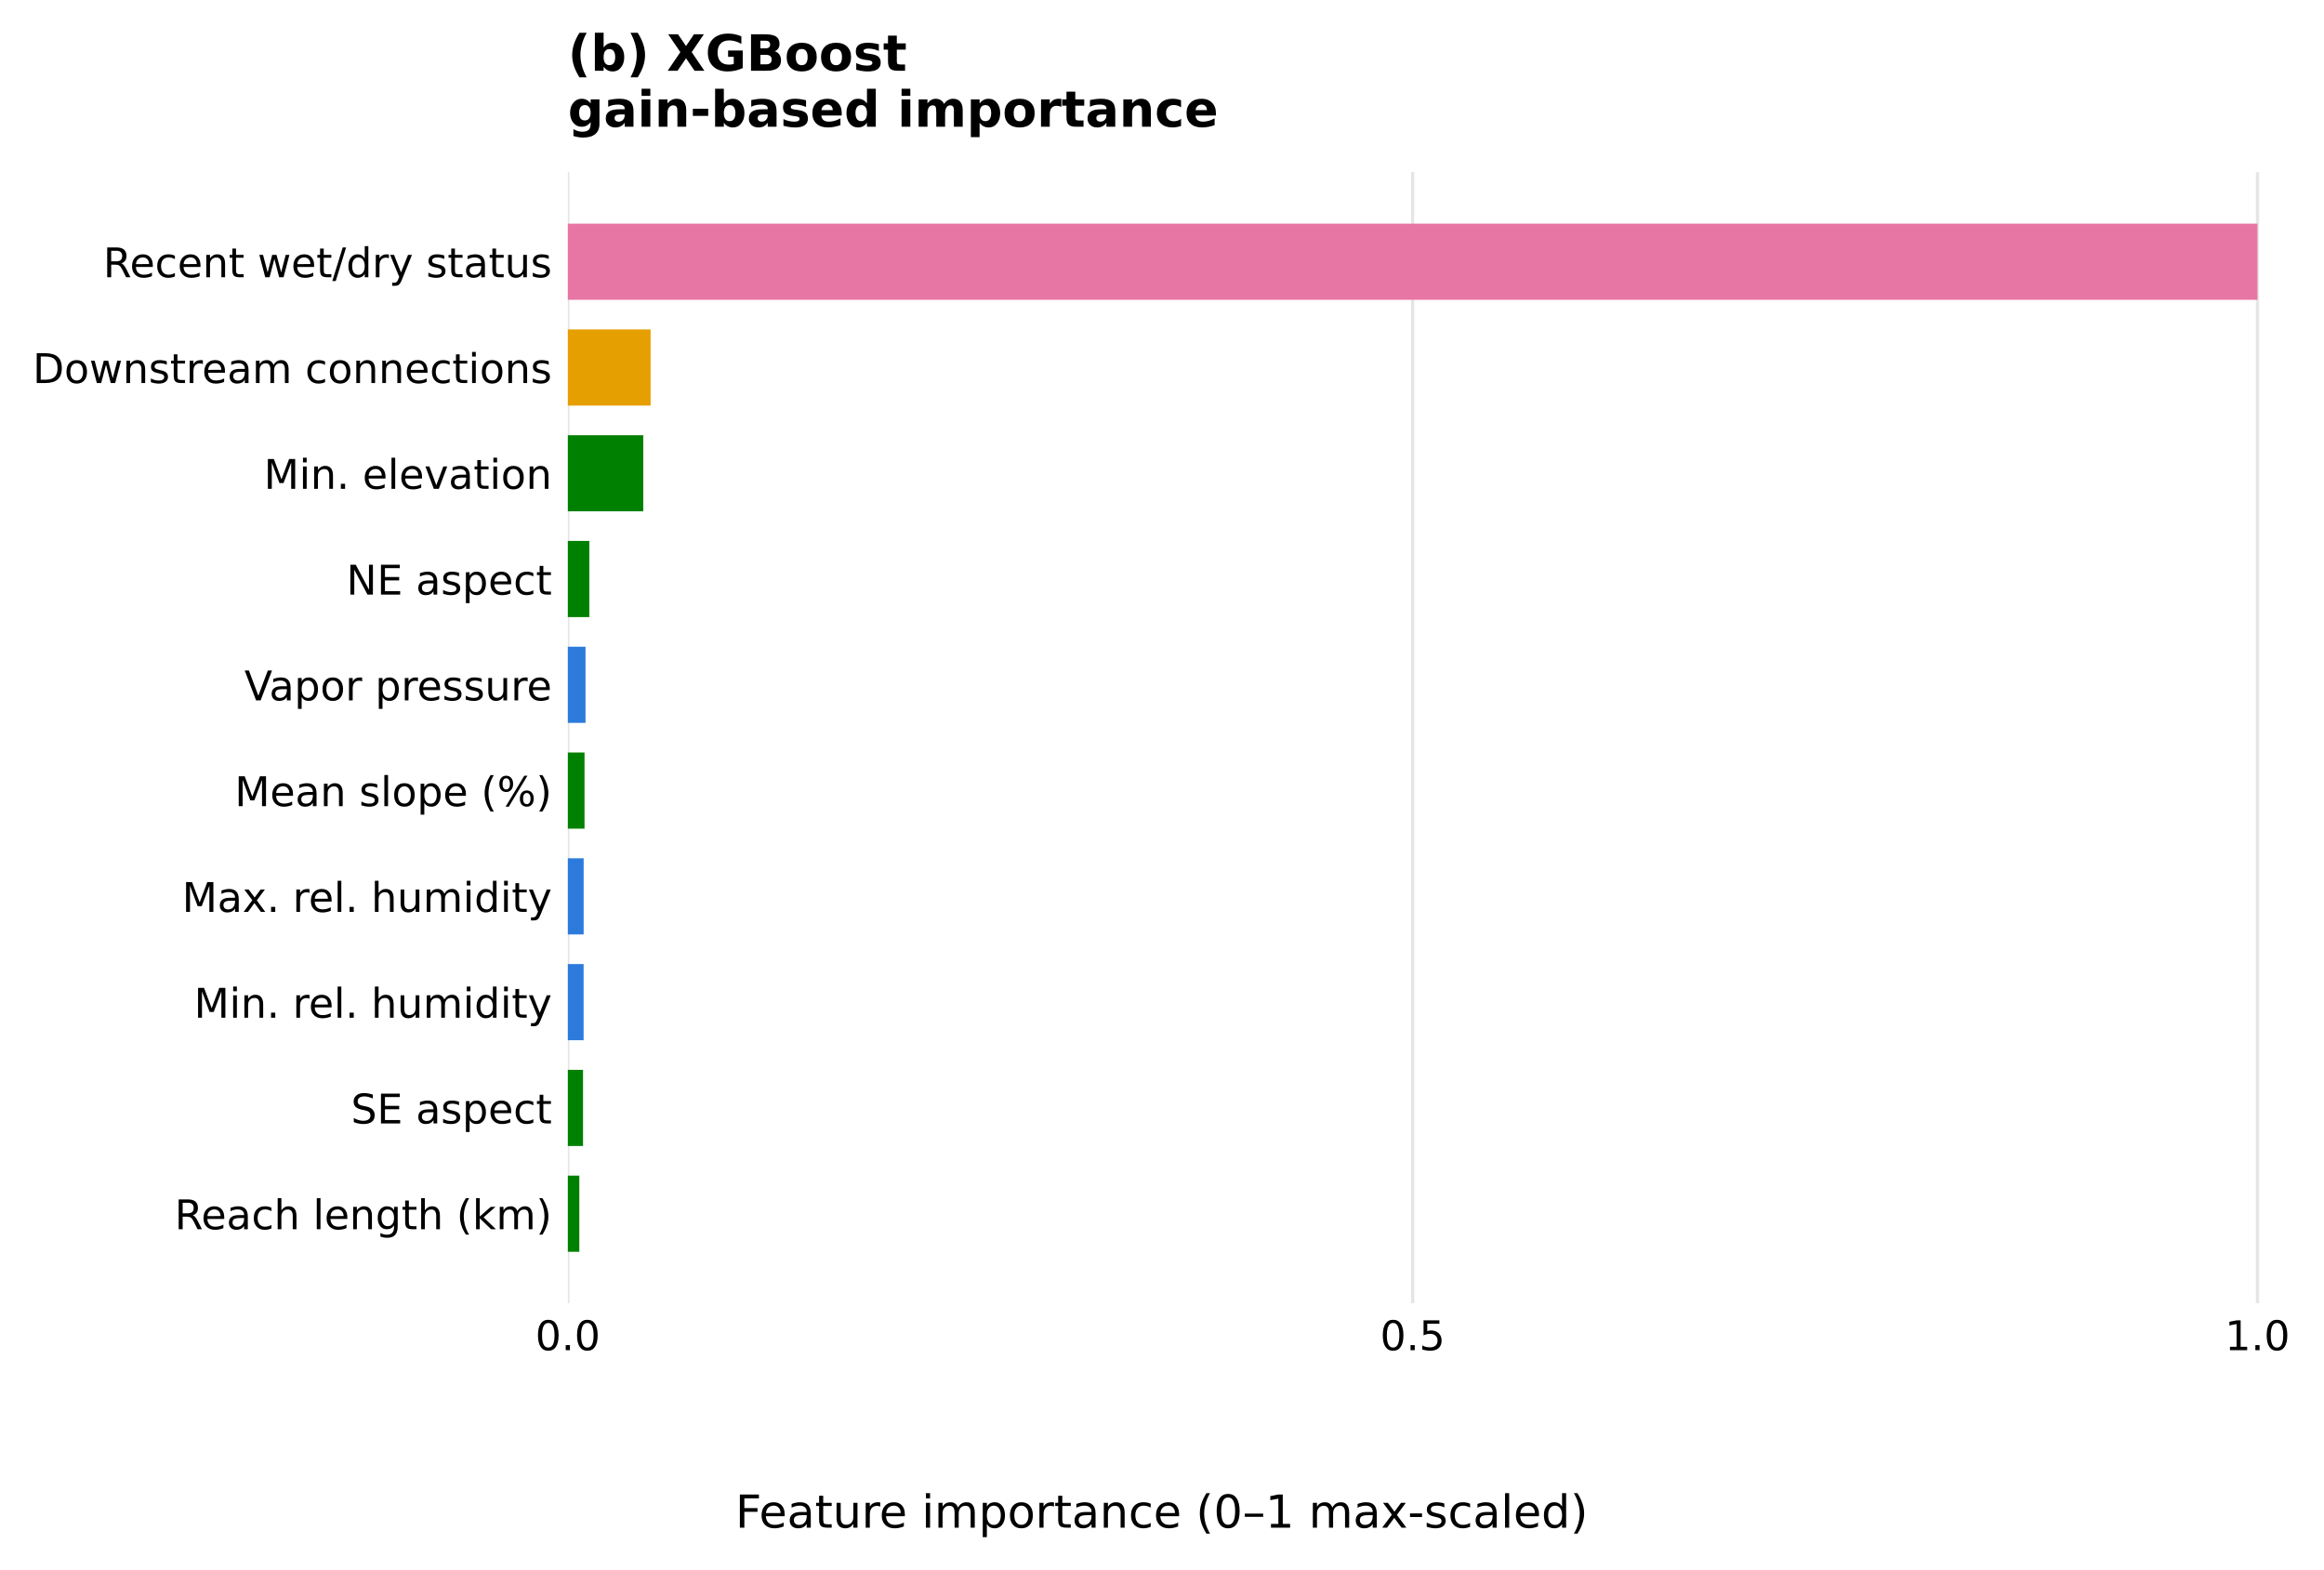
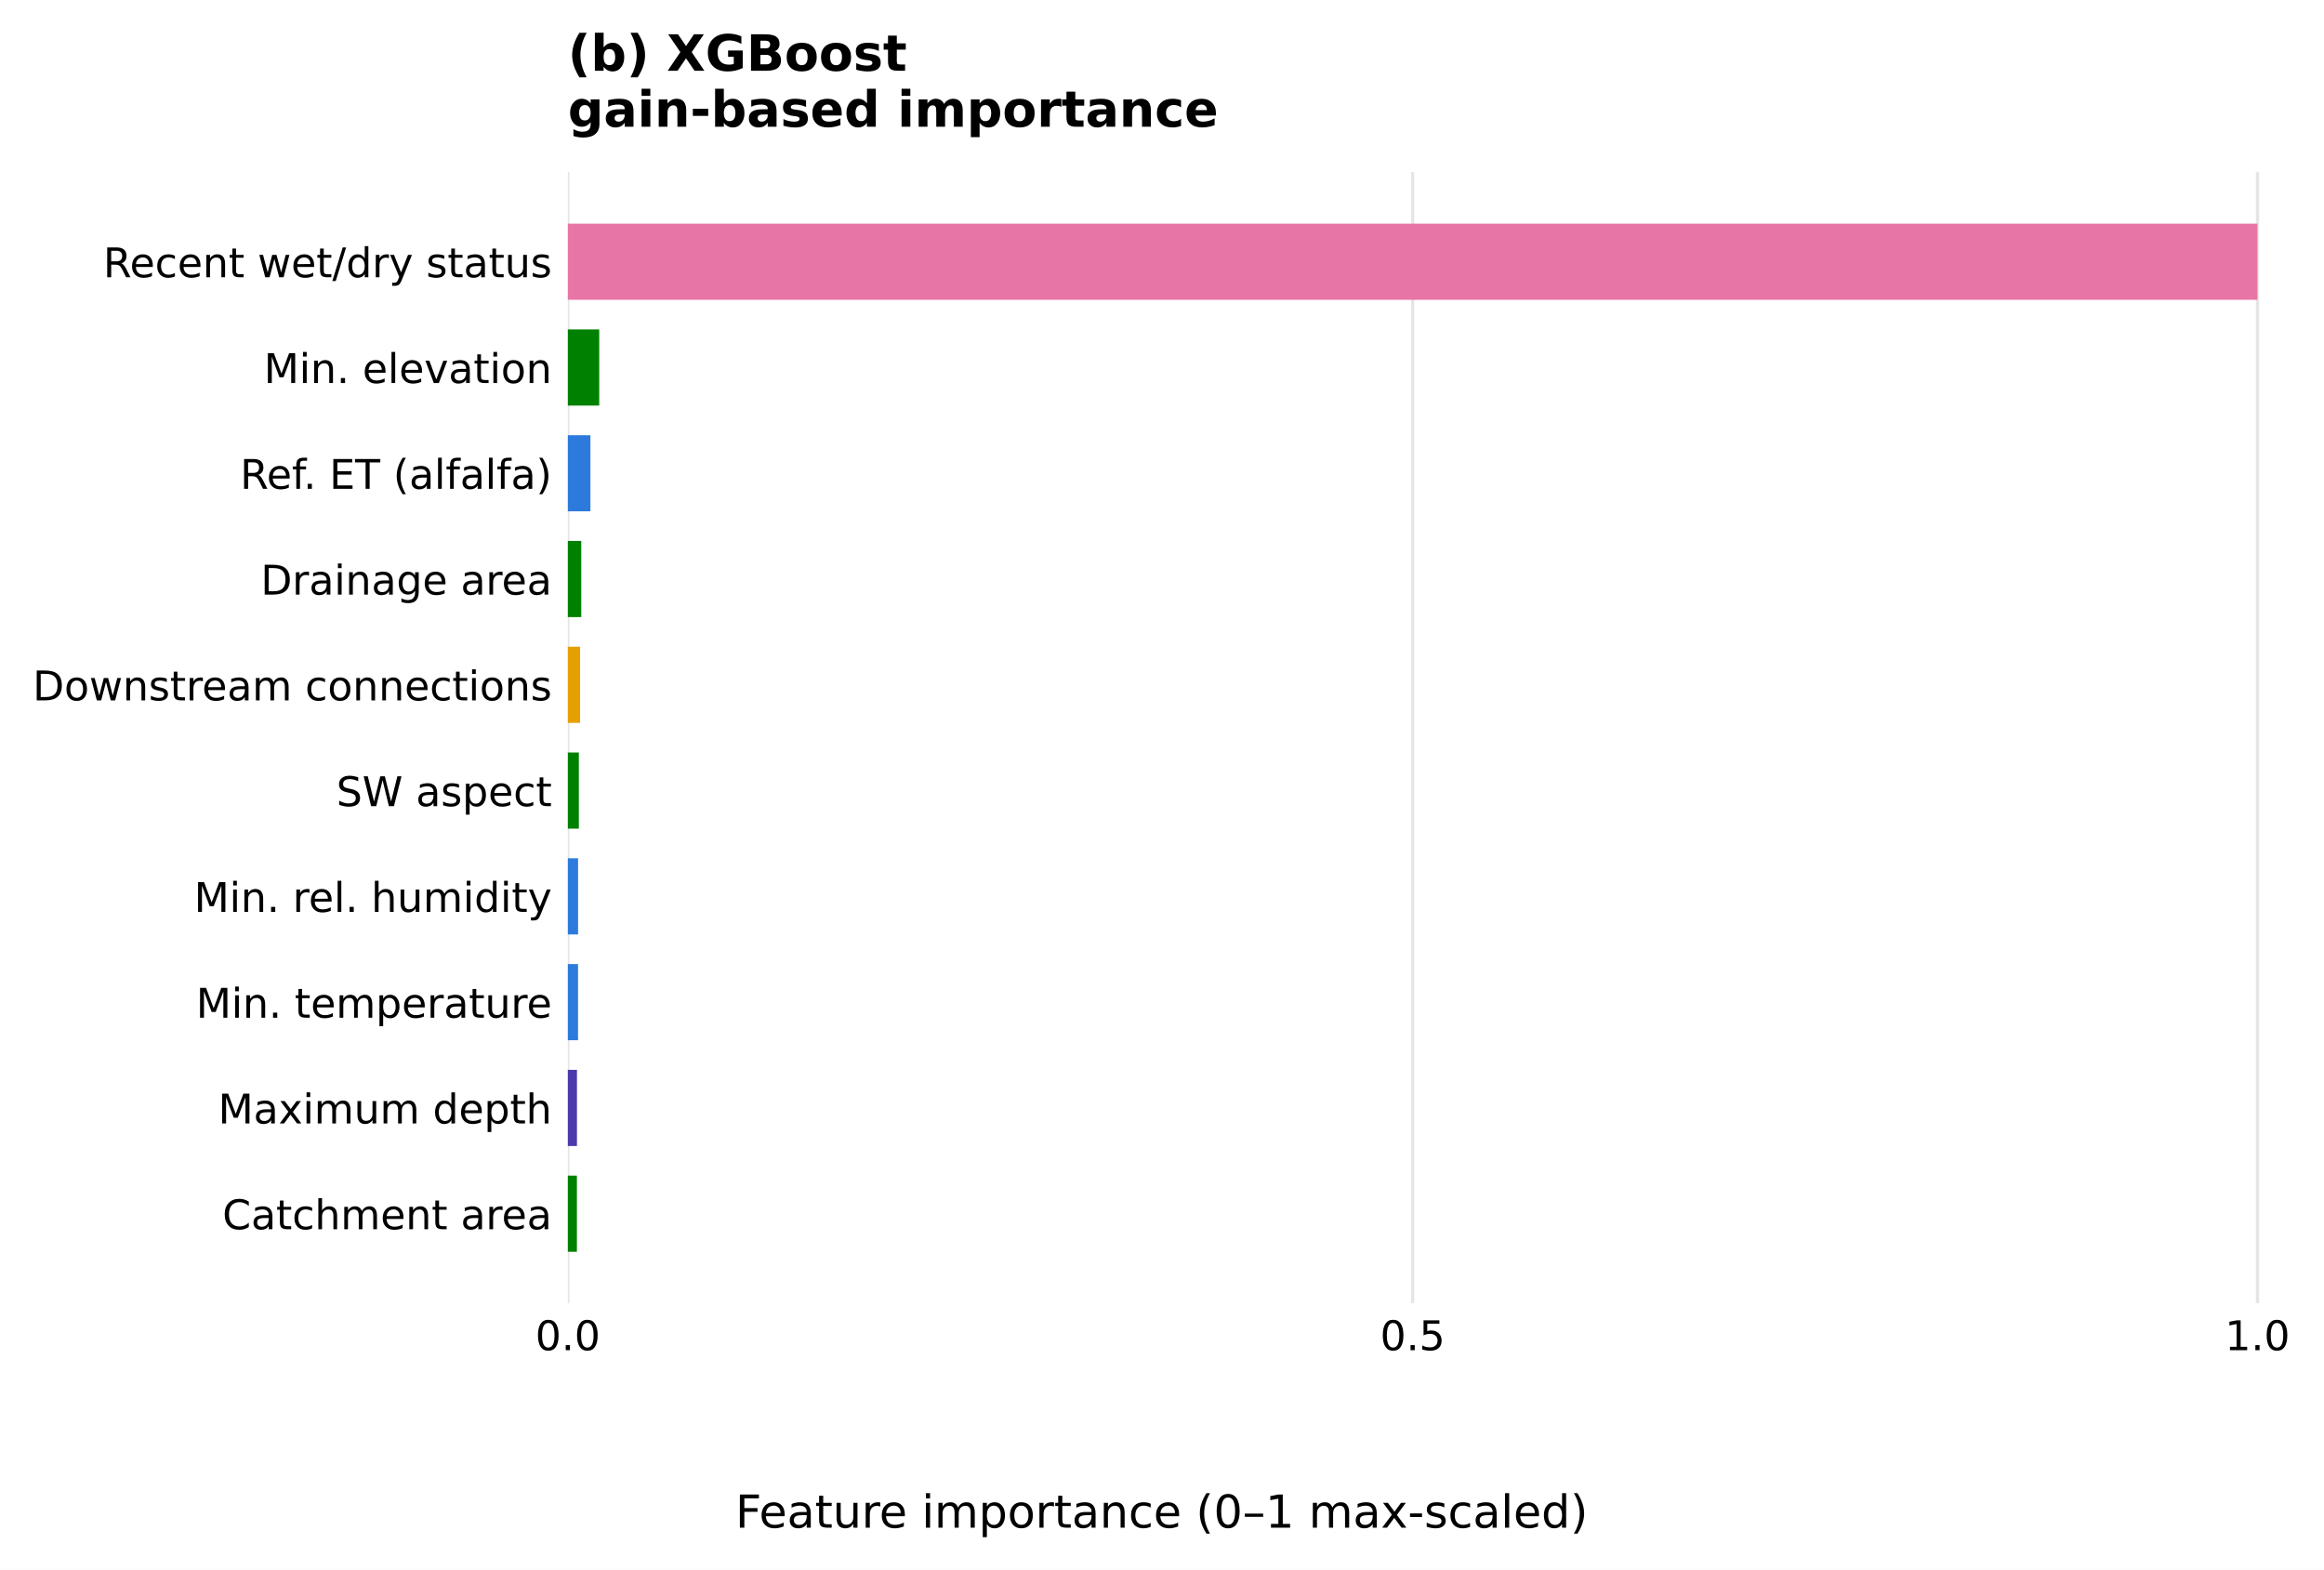
<svg xmlns="http://www.w3.org/2000/svg" width="511.072pt" height="345.252pt" viewBox="0 0 511.072 345.252" version="1.1">
  <defs>
    <style type="text/css">*{stroke-linejoin: round; stroke-linecap: butt}</style>
  </defs>
  <g id="figure_1">
    <g id="patch_1">
      <path d="M 0 345.252  L 511.072 345.252  L 511.072 0  L 0 0  z " style="fill: #ffffff" />
    </g>
    <g id="axes_1">
      <g id="patch_2">
        <path d="M 124.872 286.6  L 503.872 286.6  L 503.872 37.876  L 124.872 37.876  z " style="fill: #ffffff" />
      </g>
      <g id="matplotlib.axis_1">
        <g id="xtick_1">
          <g id="line2d_1">
-             <path d="M 124.872 286.6  L 124.872 37.876  " clip-path="url(#paf8cf40028)" style="fill: none; stroke: #e5e5e5; stroke-width: 0.7; stroke-linecap: square" />
+             <path d="M 124.872 286.6  L 124.872 37.876  " clip-path="url(#p6c9b6e9db6)" style="fill: none; stroke: #e5e5e5; stroke-width: 0.7; stroke-linecap: square" />
          </g>
          <g id="line2d_2" />
          <g id="text_1">
            <text style="font-size: 9px; font-family: 'DejaVu Sans'; text-anchor: middle" x="124.872" y="296.938" transform="rotate(-0 124.872 296.9385)">0.0</text>
          </g>
        </g>
        <g id="xtick_2">
          <g id="line2d_3">
-             <path d="M 310.656 286.6  L 310.656 37.876  " clip-path="url(#paf8cf40028)" style="fill: none; stroke: #e5e5e5; stroke-width: 0.7; stroke-linecap: square" />
+             <path d="M 310.656 286.6  L 310.656 37.876  " clip-path="url(#p6c9b6e9db6)" style="fill: none; stroke: #e5e5e5; stroke-width: 0.7; stroke-linecap: square" />
          </g>
          <g id="line2d_4" />
          <g id="text_2">
            <text style="font-size: 9px; font-family: 'DejaVu Sans'; text-anchor: middle" x="310.656" y="296.938" transform="rotate(-0 310.6563 296.9385)">0.5</text>
          </g>
        </g>
        <g id="xtick_3">
          <g id="line2d_5">
-             <path d="M 496.441 286.6  L 496.441 37.876  " clip-path="url(#paf8cf40028)" style="fill: none; stroke: #e5e5e5; stroke-width: 0.7; stroke-linecap: square" />
+             <path d="M 496.441 286.6  L 496.441 37.876  " clip-path="url(#p6c9b6e9db6)" style="fill: none; stroke: #e5e5e5; stroke-width: 0.7; stroke-linecap: square" />
          </g>
          <g id="line2d_6" />
          <g id="text_3">
            <text style="font-size: 9px; font-family: 'DejaVu Sans'; text-anchor: middle" x="496.441" y="296.938" transform="rotate(-0 496.4407 296.9385)">1.0</text>
          </g>
        </g>
      </g>
      <g id="matplotlib.axis_2">
        <g id="ytick_1">
          <g id="line2d_7" />
          <g id="text_4">
-             <text style="font-size: 9px; font-family: 'DejaVu Sans'; text-anchor: end" x="121.372" y="270.339" transform="rotate(-0 121.372 270.339)">Reach length (km)</text>
+             <text style="font-size: 9px; font-family: 'DejaVu Sans'; text-anchor: end" x="121.372" y="270.339" transform="rotate(-0 121.372 270.339)">Catchment area</text>
          </g>
        </g>
        <g id="ytick_2">
          <g id="line2d_8" />
          <g id="text_5">
-             <text style="font-size: 9px; font-family: 'DejaVu Sans'; text-anchor: end" x="121.372" y="247.076" transform="rotate(-0 121.372 247.0764)">SE aspect</text>
+             <text style="font-size: 9px; font-family: 'DejaVu Sans'; text-anchor: end" x="121.372" y="247.076" transform="rotate(-0 121.372 247.0764)">Maximum depth</text>
          </g>
        </g>
        <g id="ytick_3">
          <g id="line2d_9" />
          <g id="text_6">
-             <text style="font-size: 9px; font-family: 'DejaVu Sans'; text-anchor: end" x="121.372" y="223.814" transform="rotate(-0 121.372 223.8137)">Min. rel. humidity</text>
+             <text style="font-size: 9px; font-family: 'DejaVu Sans'; text-anchor: end" x="121.372" y="223.814" transform="rotate(-0 121.372 223.8137)">Min. temperature</text>
          </g>
        </g>
        <g id="ytick_4">
          <g id="line2d_10" />
          <g id="text_7">
-             <text style="font-size: 9px; font-family: 'DejaVu Sans'; text-anchor: end" x="121.372" y="200.551" transform="rotate(-0 121.372 200.5511)">Max. rel. humidity</text>
+             <text style="font-size: 9px; font-family: 'DejaVu Sans'; text-anchor: end" x="121.372" y="200.551" transform="rotate(-0 121.372 200.5511)">Min. rel. humidity</text>
          </g>
        </g>
        <g id="ytick_5">
          <g id="line2d_11" />
          <g id="text_8">
-             <text style="font-size: 9px; font-family: 'DejaVu Sans'; text-anchor: end" x="121.372" y="177.288" transform="rotate(-0 121.372 177.2885)">Mean slope (%)</text>
+             <text style="font-size: 9px; font-family: 'DejaVu Sans'; text-anchor: end" x="121.372" y="177.288" transform="rotate(-0 121.372 177.2885)">SW aspect</text>
          </g>
        </g>
        <g id="ytick_6">
          <g id="line2d_12" />
          <g id="text_9">
-             <text style="font-size: 9px; font-family: 'DejaVu Sans'; text-anchor: end" x="121.372" y="154.026" transform="rotate(-0 121.372 154.0259)">Vapor pressure</text>
+             <text style="font-size: 9px; font-family: 'DejaVu Sans'; text-anchor: end" x="121.372" y="154.026" transform="rotate(-0 121.372 154.0259)">Downstream connections</text>
          </g>
        </g>
        <g id="ytick_7">
          <g id="line2d_13" />
          <g id="text_10">
-             <text style="font-size: 9px; font-family: 'DejaVu Sans'; text-anchor: end" x="121.372" y="130.763" transform="rotate(-0 121.372 130.7632)">NE aspect</text>
+             <text style="font-size: 9px; font-family: 'DejaVu Sans'; text-anchor: end" x="121.372" y="130.763" transform="rotate(-0 121.372 130.7632)">Drainage area</text>
          </g>
        </g>
        <g id="ytick_8">
          <g id="line2d_14" />
          <g id="text_11">
-             <text style="font-size: 9px; font-family: 'DejaVu Sans'; text-anchor: end" x="121.372" y="107.501" transform="rotate(-0 121.372 107.5006)">Min. elevation</text>
+             <text style="font-size: 9px; font-family: 'DejaVu Sans'; text-anchor: end" x="121.372" y="107.501" transform="rotate(-0 121.372 107.5006)">Ref. ET (alfalfa)</text>
          </g>
        </g>
        <g id="ytick_9">
          <g id="line2d_15" />
          <g id="text_12">
-             <text style="font-size: 9px; font-family: 'DejaVu Sans'; text-anchor: end" x="121.372" y="84.238" transform="rotate(-0 121.372 84.23798)">Downstream connections</text>
+             <text style="font-size: 9px; font-family: 'DejaVu Sans'; text-anchor: end" x="121.372" y="84.238" transform="rotate(-0 121.372 84.23798)">Min. elevation</text>
          </g>
        </g>
        <g id="ytick_10">
          <g id="line2d_16" />
          <g id="text_13">
            <text style="font-size: 9px; font-family: 'DejaVu Sans'; text-anchor: end" x="121.372" y="60.975" transform="rotate(-0 121.372 60.97535)">Recent wet/dry status</text>
          </g>
        </g>
      </g>
      <g id="patch_3">
-         <path d="M 124.872 275.294  L 127.4 275.294  L 127.4 258.545  L 124.872 258.545  z " clip-path="url(#paf8cf40028)" style="fill: #008000" />
+         <path d="M 124.872 275.294  L 126.869 275.294  L 126.869 258.545  L 124.872 258.545  z " clip-path="url(#p6c9b6e9db6)" style="fill: #008000" />
      </g>
      <g id="patch_4">
-         <path d="M 124.872 252.032  L 128.214 252.032  L 128.214 235.283  L 124.872 235.283  z " clip-path="url(#paf8cf40028)" style="fill: #008000" />
+         <path d="M 124.872 252.032  L 126.88 252.032  L 126.88 235.283  L 124.872 235.283  z " clip-path="url(#p6c9b6e9db6)" style="fill: #4b3aab" />
      </g>
      <g id="patch_5">
-         <path d="M 124.872 228.769  L 128.344 228.769  L 128.344 212.02  L 124.872 212.02  z " clip-path="url(#paf8cf40028)" style="fill: #2c7bdc" />
+         <path d="M 124.872 228.769  L 127.116 228.769  L 127.116 212.02  L 124.872 212.02  z " clip-path="url(#p6c9b6e9db6)" style="fill: #2c7bdc" />
      </g>
      <g id="patch_6">
-         <path d="M 124.872 205.506  L 128.354 205.506  L 128.354 188.757  L 124.872 188.757  z " clip-path="url(#paf8cf40028)" style="fill: #2c7bdc" />
+         <path d="M 124.872 205.506  L 127.125 205.506  L 127.125 188.757  L 124.872 188.757  z " clip-path="url(#p6c9b6e9db6)" style="fill: #2c7bdc" />
      </g>
      <g id="patch_7">
-         <path d="M 124.872 182.244  L 128.541 182.244  L 128.541 165.495  L 124.872 165.495  z " clip-path="url(#paf8cf40028)" style="fill: #008000" />
+         <path d="M 124.872 182.244  L 127.295 182.244  L 127.295 165.495  L 124.872 165.495  z " clip-path="url(#p6c9b6e9db6)" style="fill: #008000" />
      </g>
      <g id="patch_8">
-         <path d="M 124.872 158.981  L 128.765 158.981  L 128.765 142.232  L 124.872 142.232  z " clip-path="url(#paf8cf40028)" style="fill: #2c7bdc" />
+         <path d="M 124.872 158.981  L 127.569 158.981  L 127.569 142.232  L 124.872 142.232  z " clip-path="url(#p6c9b6e9db6)" style="fill: #e69f00" />
      </g>
      <g id="patch_9">
-         <path d="M 124.872 135.718  L 129.597 135.718  L 129.597 118.969  L 124.872 118.969  z " clip-path="url(#paf8cf40028)" style="fill: #008000" />
+         <path d="M 124.872 135.718  L 127.825 135.718  L 127.825 118.969  L 124.872 118.969  z " clip-path="url(#p6c9b6e9db6)" style="fill: #008000" />
      </g>
      <g id="patch_10">
-         <path d="M 124.872 112.456  L 141.46 112.456  L 141.46 95.707  L 124.872 95.707  z " clip-path="url(#paf8cf40028)" style="fill: #008000" />
+         <path d="M 124.872 112.456  L 129.836 112.456  L 129.836 95.707  L 124.872 95.707  z " clip-path="url(#p6c9b6e9db6)" style="fill: #2c7bdc" />
      </g>
      <g id="patch_11">
-         <path d="M 124.872 89.193  L 143.077 89.193  L 143.077 72.444  L 124.872 72.444  z " clip-path="url(#paf8cf40028)" style="fill: #e69f00" />
+         <path d="M 124.872 89.193  L 131.776 89.193  L 131.776 72.444  L 124.872 72.444  z " clip-path="url(#p6c9b6e9db6)" style="fill: #008000" />
      </g>
      <g id="patch_12">
-         <path d="M 124.872 65.931  L 496.441 65.931  L 496.441 49.182  L 124.872 49.182  z " clip-path="url(#paf8cf40028)" style="fill: #e876a4" />
+         <path d="M 124.872 65.931  L 496.441 65.931  L 496.441 49.182  L 124.872 49.182  z " clip-path="url(#p6c9b6e9db6)" style="fill: #e876a4" />
      </g>
      <g id="text_14">
        <text style="font-weight: 700; font-size: 11px; font-family: 'DejaVu Sans'" transform="translate(124.872 15.55828)">(b) XGBoost</text>
        <text style="font-weight: 700; font-size: 11px; font-family: 'DejaVu Sans'" transform="translate(124.872 27.87588)">gain-based importance</text>
      </g>
    </g>
    <g id="text_15">
      <text style="font-size: 10px; font-family: 'DejaVu Sans'; text-anchor: middle" x="255.472" y="335.972" transform="rotate(-0 255.472 335.9722)">Feature importance (0–1 max-scaled)</text>
    </g>
  </g>
  <defs>
-     <clipPath id="paf8cf40028">
+     <clipPath id="p6c9b6e9db6">
      <rect x="124.872" y="37.876" width="379" height="248.724" />
    </clipPath>
  </defs>
</svg>
